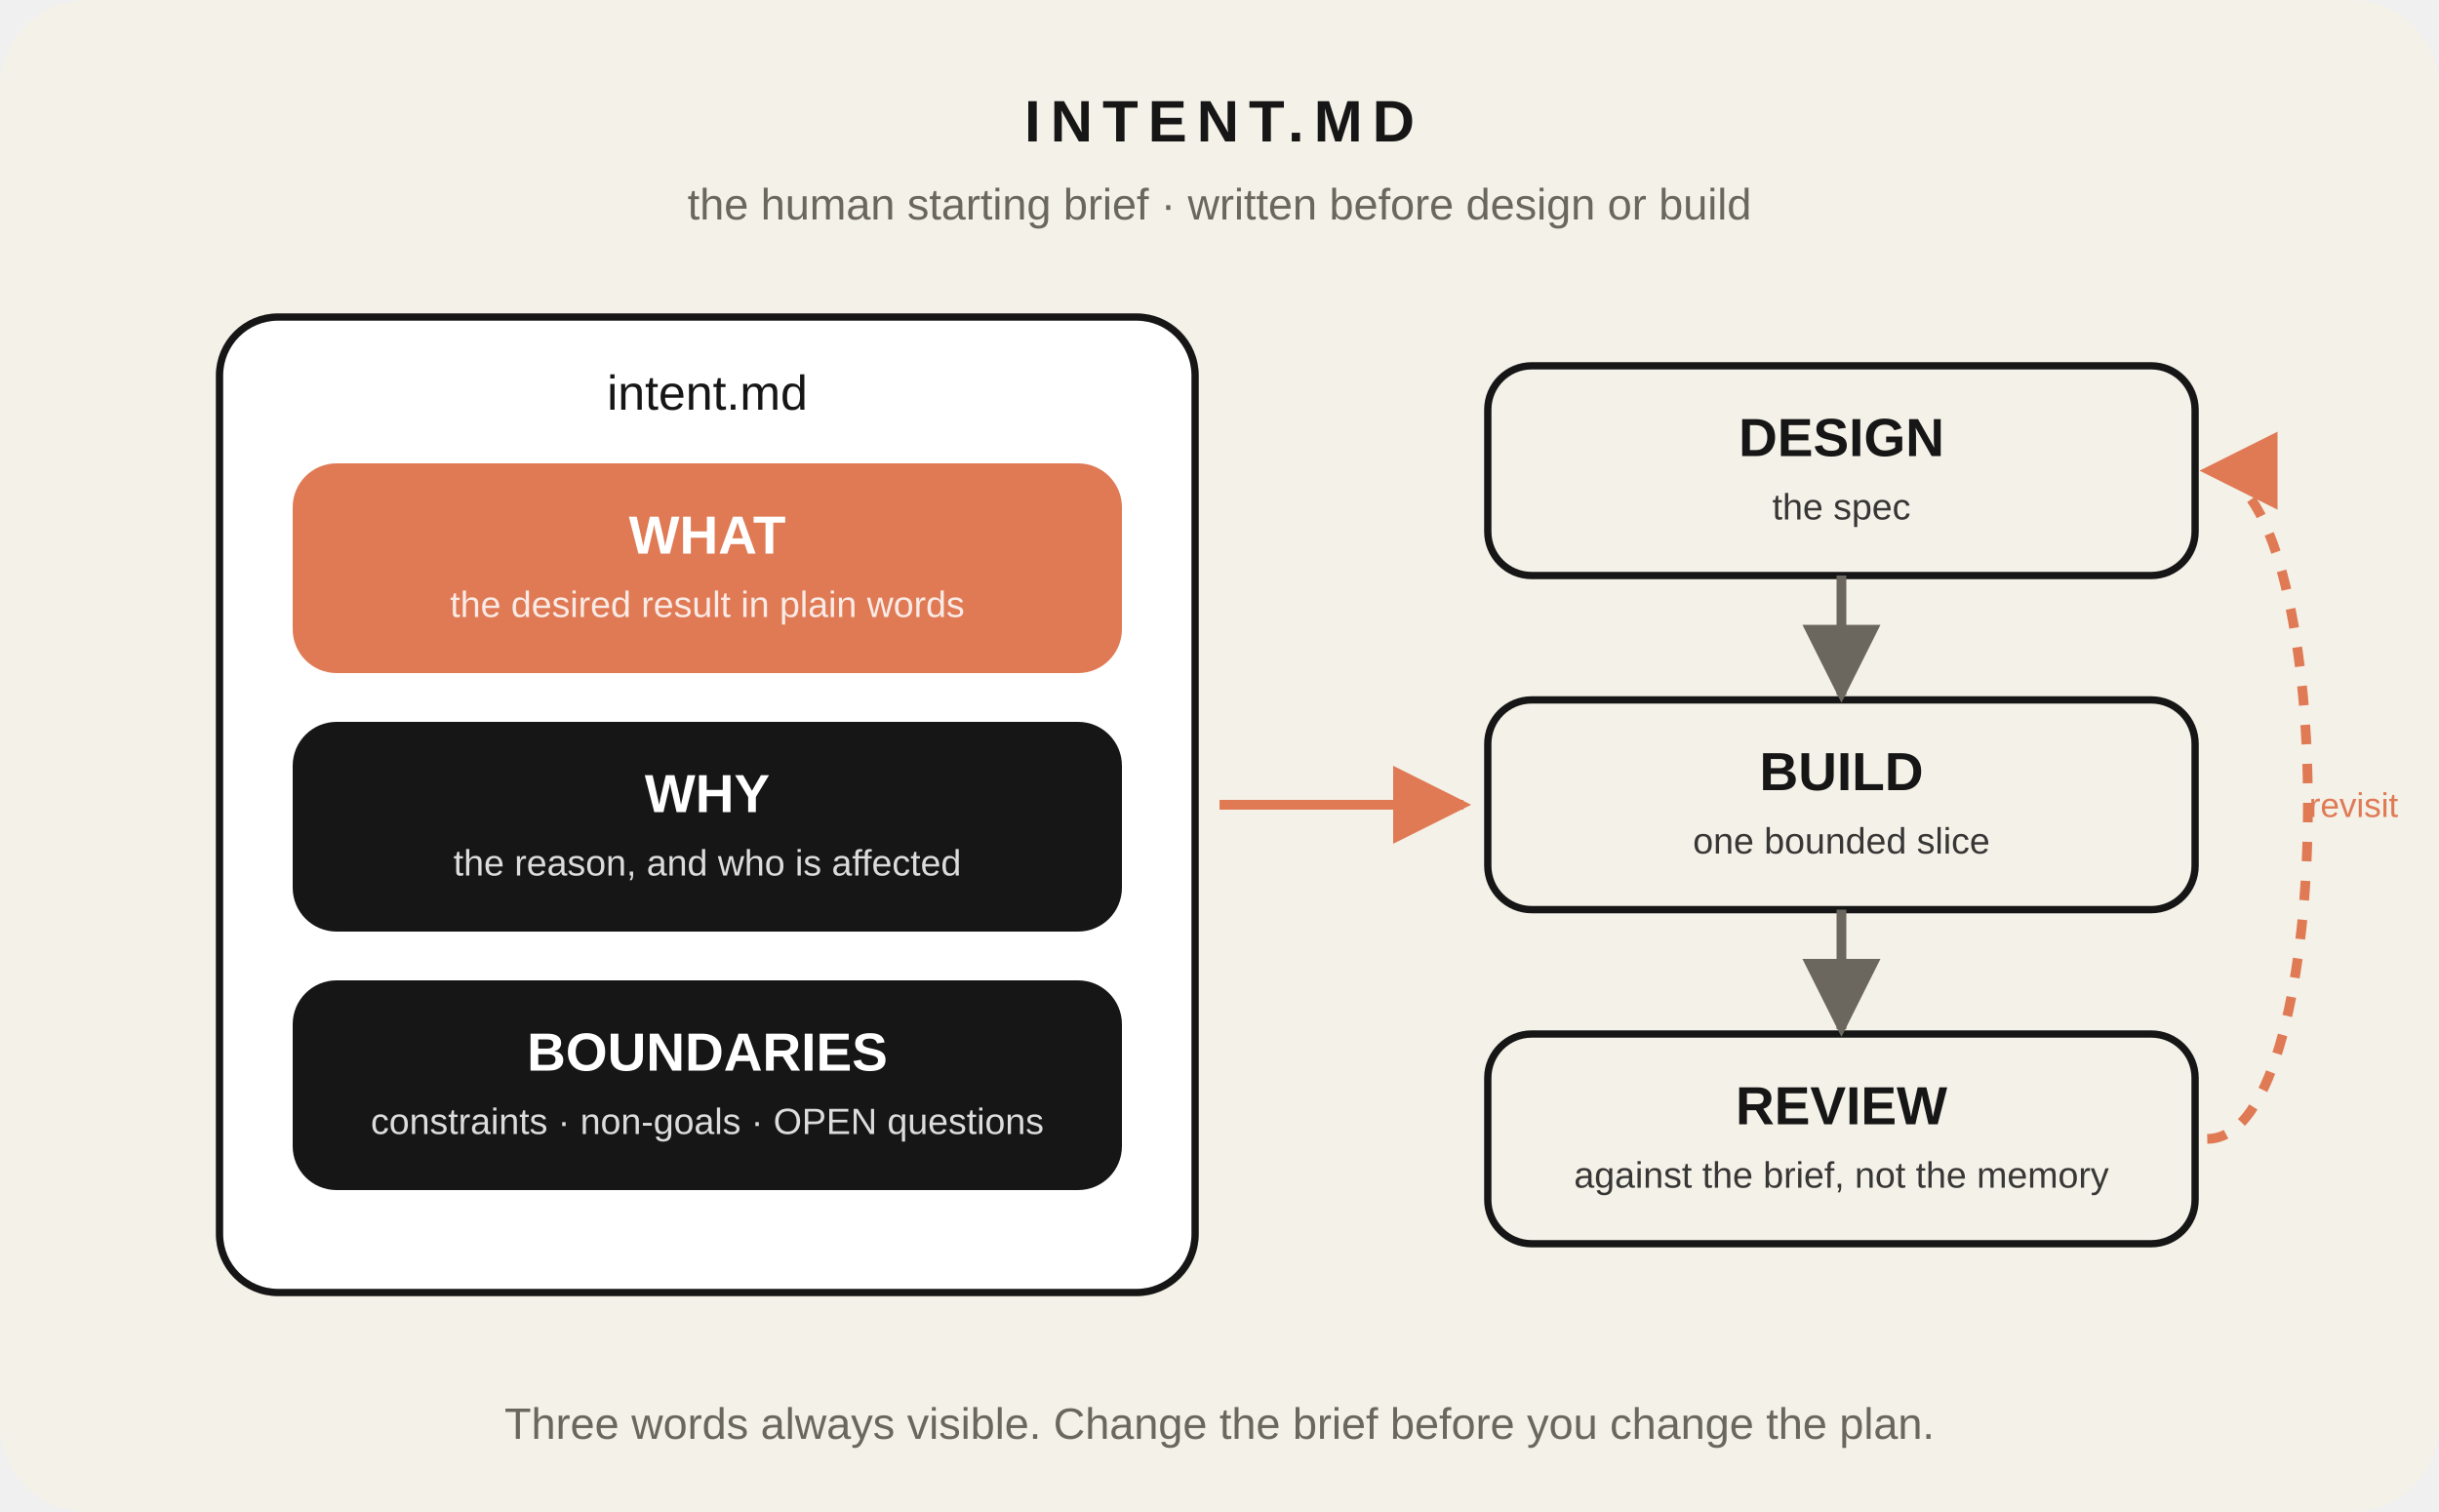
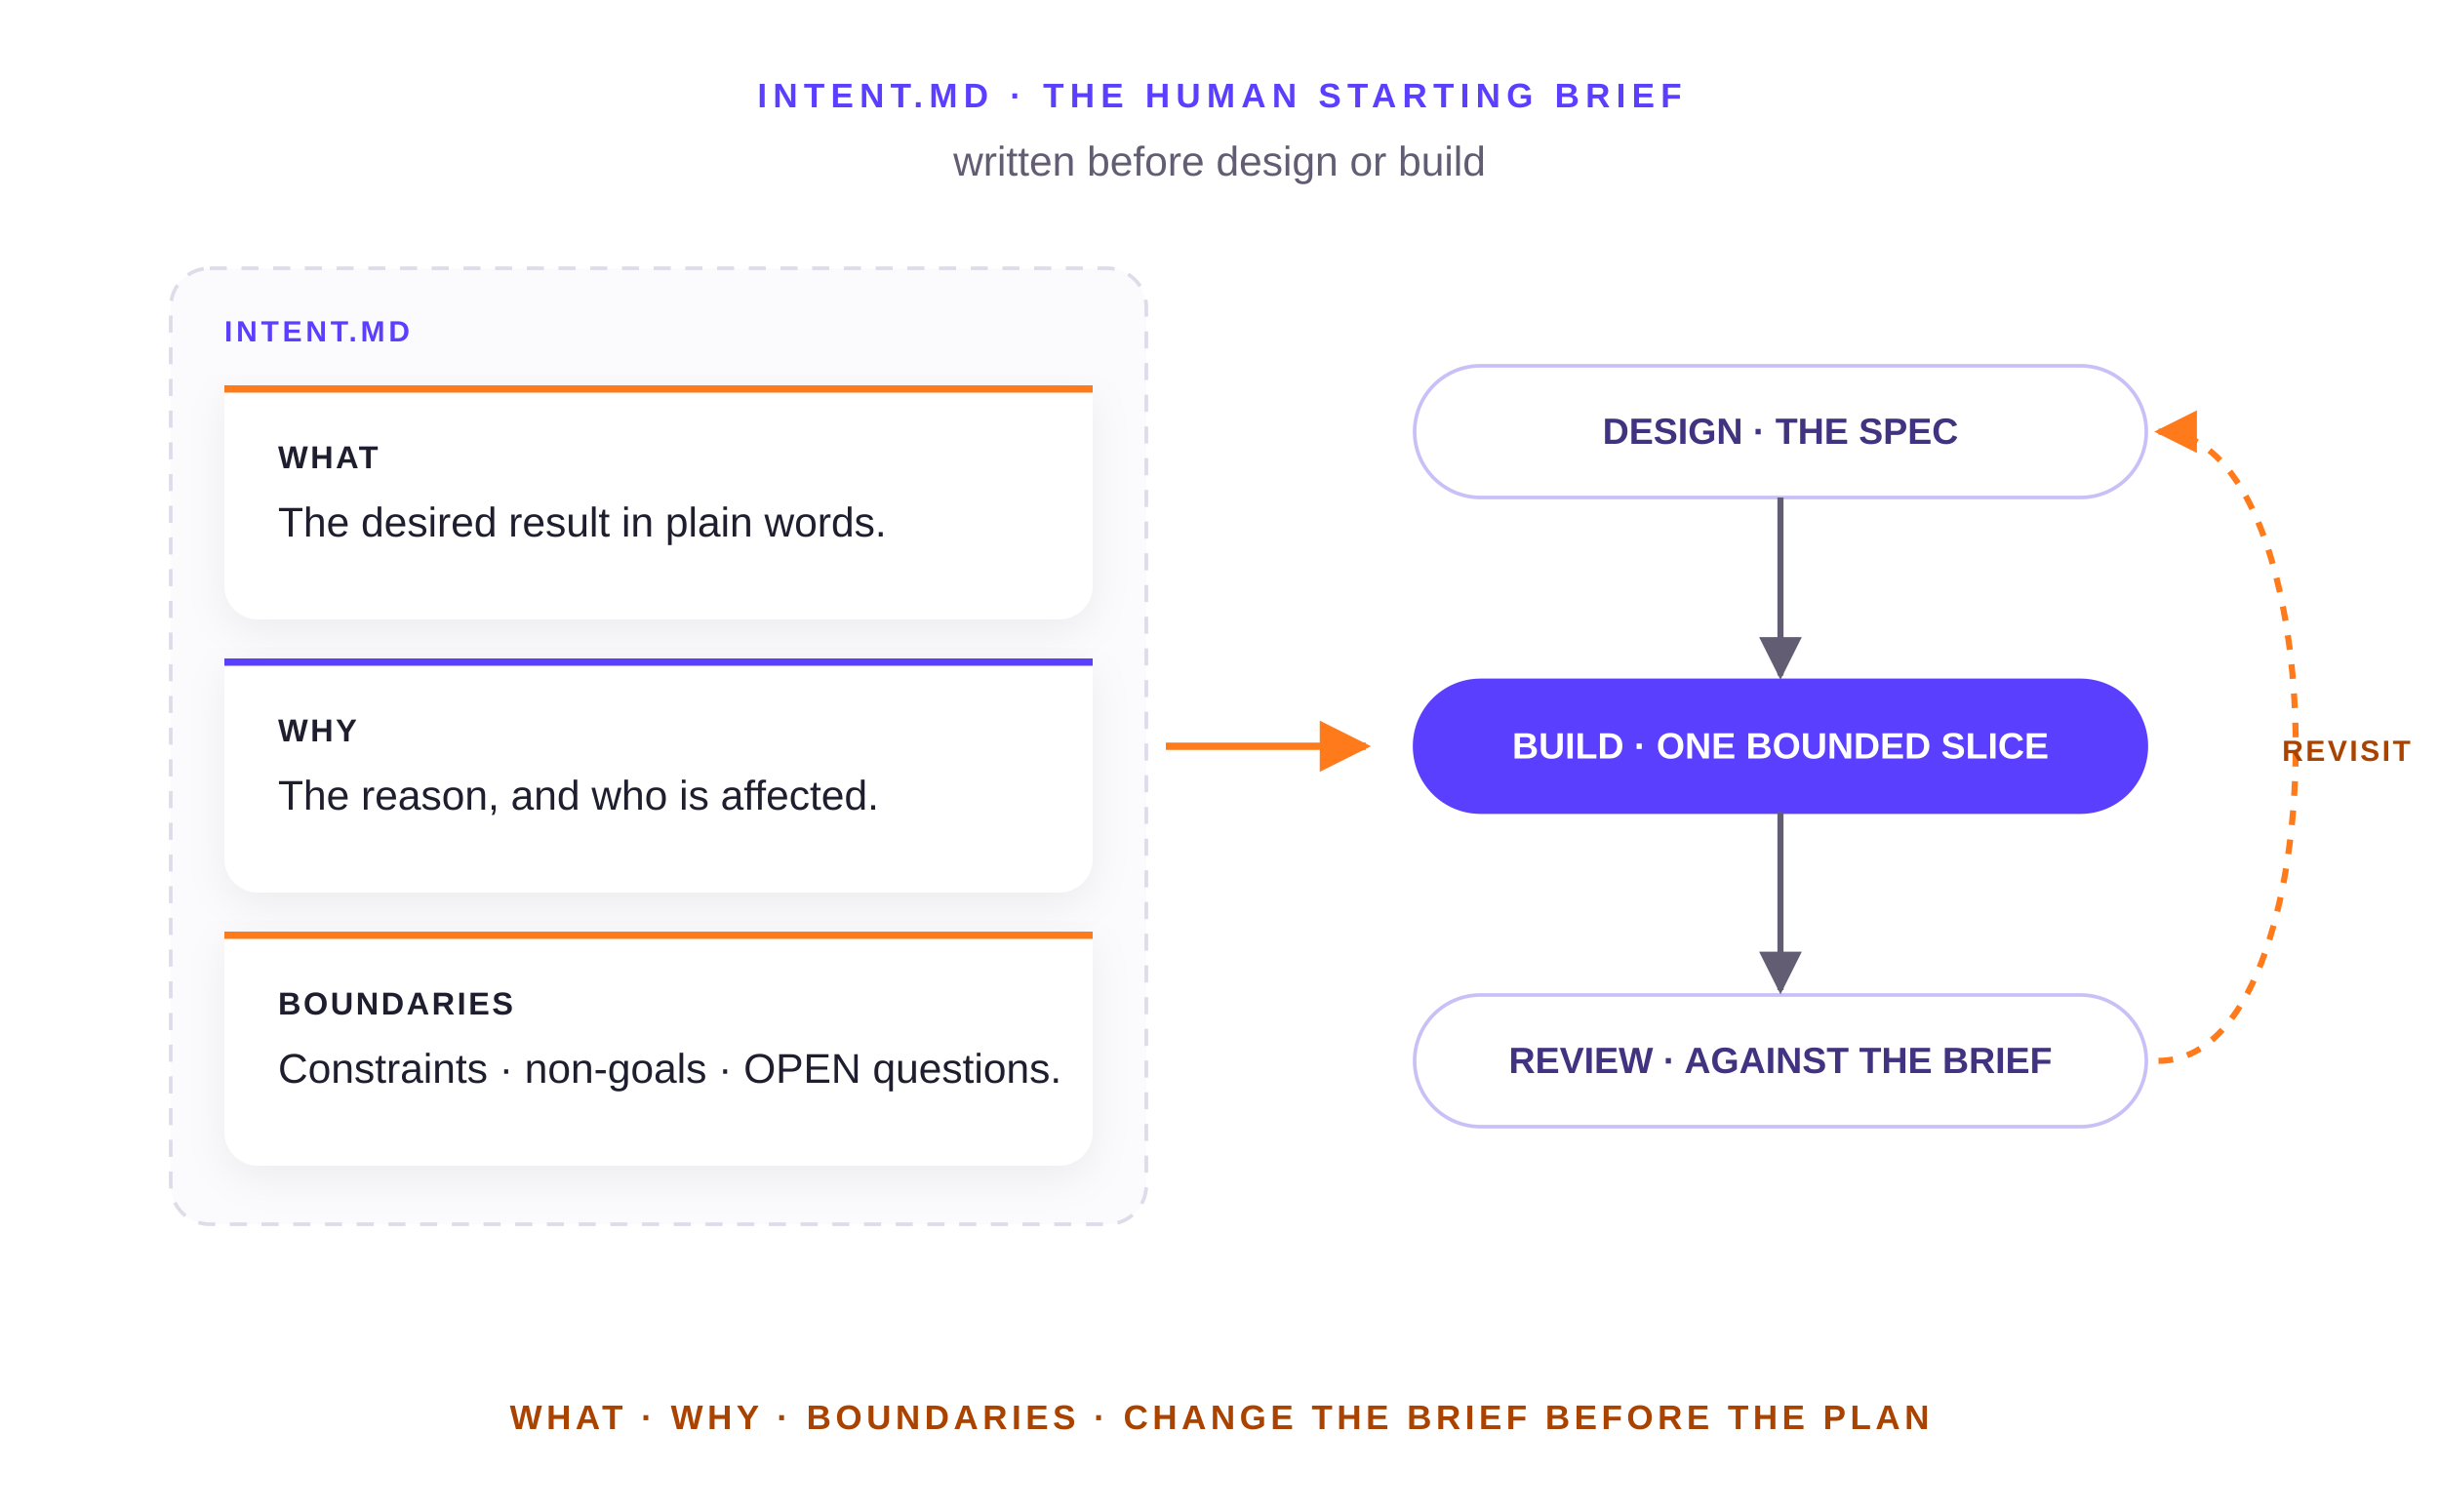
<svg xmlns="http://www.w3.org/2000/svg" viewBox="0 0 1000 620" role="img" aria-labelledby="title desc">
-   <rect width="1000" height="620" rx="36" fill="#f4f1e8" />
-   <text x="500" y="58" text-anchor="middle" font-family="Arial,sans-serif" font-size="24" font-weight="700" letter-spacing="4" fill="#161616">INTENT.MD</text>
-   <text x="500" y="90" text-anchor="middle" font-family="Arial,sans-serif" font-size="18" fill="#6b675f">the human starting brief · written before design or build</text>
  <defs>
-     <marker id="a" viewBox="0 0 10 10" refX="9" refY="5" markerWidth="8" markerHeight="8" orient="auto-start-reverse">
-       <path d="M0 0L10 5 0 10z" fill="#6b675f" />
+     <marker id="a" viewBox="0 0 10 10" refX="9" refY="5" markerWidth="7" markerHeight="7" orient="auto-start-reverse">
+       <path d="M0 0L10 5 0 10z" fill="#625d73" />
    </marker>
-     <marker id="ao" viewBox="0 0 10 10" refX="9" refY="5" markerWidth="8" markerHeight="8" orient="auto-start-reverse">
-       <path d="M0 0L10 5 0 10z" fill="#df7a55" />
+     <marker id="ao" viewBox="0 0 10 10" refX="9" refY="5" markerWidth="7" markerHeight="7" orient="auto-start-reverse">
+       <path d="M0 0L10 5 0 10z" fill="#ff7a1a" />
    </marker>
+     <marker id="ap" viewBox="0 0 10 10" refX="9" refY="5" markerWidth="7" markerHeight="7" orient="auto-start-reverse">
+       <path d="M0 0L10 5 0 10z" fill="#5b3fff" />
+     </marker>
+     <filter id="sh" x="-10%" y="-10%" width="120%" height="140%">
+       <feDropShadow dx="0" dy="5" stdDeviation="8" flood-color="#1f1e2e" flood-opacity=".06" />
+     </filter>
  </defs>
-   <rect x="90" y="130" width="400" height="400" rx="24" fill="#fff" stroke="#161616" stroke-width="3" />
-   <text x="290" y="168" text-anchor="middle" font-family="Arial,sans-serif" font-size="20" fill="#161616">intent.md</text>
-   <rect x="120" y="190" width="340" height="86" rx="18" fill="#df7a55" />
-   <text x="290.0" y="227.0" text-anchor="middle" font-family="Arial,sans-serif" font-size="22" font-weight="700" fill="#fff">WHAT</text>
-   <text x="290.0" y="253.0" text-anchor="middle" font-family="Arial,sans-serif" font-size="15" fill="#fff" opacity=".85">the desired result in plain words</text>
-   <rect x="120" y="296" width="340" height="86" rx="18" fill="#161616" />
-   <text x="290.0" y="333.0" text-anchor="middle" font-family="Arial,sans-serif" font-size="22" font-weight="700" fill="#fff">WHY</text>
-   <text x="290.0" y="359.0" text-anchor="middle" font-family="Arial,sans-serif" font-size="15" fill="#fff" opacity=".85">the reason, and who is affected</text>
-   <rect x="120" y="402" width="340" height="86" rx="18" fill="#161616" />
-   <text x="290.0" y="439.0" text-anchor="middle" font-family="Arial,sans-serif" font-size="22" font-weight="700" fill="#fff">BOUNDARIES</text>
-   <text x="290.0" y="465.0" text-anchor="middle" font-family="Arial,sans-serif" font-size="15" fill="#fff" opacity=".85">constraints · non-goals · OPEN questions</text>
-   <path d="M500 330L600 330" fill="none" stroke="#df7a55" stroke-width="4" marker-end="url(#ao)" />
-   <rect x="610" y="150" width="290" height="86" rx="18" fill="#f4f1e8" />
-   <text x="755.0" y="187.0" text-anchor="middle" font-family="Arial,sans-serif" font-size="22" font-weight="700" fill="#161616">DESIGN</text>
-   <text x="755.0" y="213.0" text-anchor="middle" font-family="Arial,sans-serif" font-size="15" fill="#161616" opacity=".85">the spec</text>
-   <rect x="610" y="150" width="290" height="86" rx="18" fill="none" stroke="#161616" stroke-width="3" />
-   <rect x="610" y="287" width="290" height="86" rx="18" fill="#f4f1e8" />
-   <text x="755.0" y="324.0" text-anchor="middle" font-family="Arial,sans-serif" font-size="22" font-weight="700" fill="#161616">BUILD</text>
-   <text x="755.0" y="350.0" text-anchor="middle" font-family="Arial,sans-serif" font-size="15" fill="#161616" opacity=".85">one bounded slice</text>
-   <rect x="610" y="287" width="290" height="86" rx="18" fill="none" stroke="#161616" stroke-width="3" />
-   <rect x="610" y="424" width="290" height="86" rx="18" fill="#f4f1e8" />
-   <text x="755.0" y="461.0" text-anchor="middle" font-family="Arial,sans-serif" font-size="22" font-weight="700" fill="#161616">REVIEW</text>
-   <text x="755.0" y="487.0" text-anchor="middle" font-family="Arial,sans-serif" font-size="15" fill="#161616" opacity=".85">against the brief, not the memory</text>
-   <rect x="610" y="424" width="290" height="86" rx="18" fill="none" stroke="#161616" stroke-width="3" />
-   <path d="M755 236L755 285" fill="none" stroke="#6b675f" stroke-width="4" marker-end="url(#a)" />
-   <path d="M755 373L755 422" fill="none" stroke="#6b675f" stroke-width="4" marker-end="url(#a)" />
-   <path d="M905 467C960 467 960 193 905 193" fill="none" stroke="#df7a55" stroke-width="4" stroke-dasharray="8 8" marker-end="url(#ao)" />
-   <text x="965" y="335" text-anchor="middle" font-family="Arial,sans-serif" font-size="14" fill="#df7a55">revisit</text>
-   <text x="500" y="590" text-anchor="middle" font-family="Arial,sans-serif" font-size="18" fill="#6b675f">Three words always visible. Change the brief before you change the plan.</text>
+   <rect width="1000" height="620" fill="#ffffff" />
+   <text x="500" y="44" text-anchor="middle" font-family="Arial,Helvetica,sans-serif" font-size="14" font-weight="700" letter-spacing="2.5" fill="#5b3fff">INTENT.MD · THE HUMAN STARTING BRIEF</text>
+   <text x="500" y="72" text-anchor="middle" font-family="Arial,Helvetica,sans-serif" font-size="17" fill="#625d73">written before design or build</text>
+   <rect x="70" y="110" width="400" height="392" rx="16" fill="#fbfafc" stroke="#dedbea" stroke-width="1.5" stroke-dasharray="7 6" />
+   <text x="92" y="140" font-family="Arial,Helvetica,sans-serif" font-size="12" font-weight="700" letter-spacing="1.5" fill="#5b3fff">INTENT.MD</text>
+   <g filter="url(#sh)">
+     <path d="M92 158h356v82a14 14 0 0 1-14 14h-328a14 14 0 0 1-14-14z" fill="#ffffff" />
+   </g>
+   <rect x="92" y="158" width="356" height="3" fill="#ff7a1a" />
+   <text x="114" y="192" font-family="Arial,Helvetica,sans-serif" font-size="13" font-weight="700" letter-spacing="1" fill="#1f1e2e">WHAT</text>
+   <text x="114" y="220" font-family="Arial,Helvetica,sans-serif" font-size="17" fill="#1f1e2e">The desired result in plain words.</text>
+   <g filter="url(#sh)">
+     <path d="M92 270h356v82a14 14 0 0 1-14 14h-328a14 14 0 0 1-14-14z" fill="#ffffff" />
+   </g>
+   <rect x="92" y="270" width="356" height="3" fill="#5b3fff" />
+   <text x="114" y="304" font-family="Arial,Helvetica,sans-serif" font-size="13" font-weight="700" letter-spacing="1" fill="#1f1e2e">WHY</text>
+   <text x="114" y="332" font-family="Arial,Helvetica,sans-serif" font-size="17" fill="#1f1e2e">The reason, and who is affected.</text>
+   <g filter="url(#sh)">
+     <path d="M92 382h356v82a14 14 0 0 1-14 14h-328a14 14 0 0 1-14-14z" fill="#ffffff" />
+   </g>
+   <rect x="92" y="382" width="356" height="3" fill="#ff7a1a" />
+   <text x="114" y="416" font-family="Arial,Helvetica,sans-serif" font-size="13" font-weight="700" letter-spacing="1" fill="#1f1e2e">BOUNDARIES</text>
+   <text x="114" y="444" font-family="Arial,Helvetica,sans-serif" font-size="17" fill="#1f1e2e">Constraints · non-goals · OPEN questions.</text>
+   <path d="M478 306L560 306" fill="none" stroke="#ff7a1a" stroke-width="3" marker-end="url(#ao)" />
+   <rect x="580" y="150" width="300" height="54" rx="27.0" fill="#ffffff" stroke="#c9c0f7" stroke-width="1.5" />
+   <text x="730.0" y="182.0" text-anchor="middle" font-family="Arial,Helvetica,sans-serif" font-size="15" font-weight="700" fill="#413380">DESIGN · THE SPEC</text>
+   <rect x="580" y="279" width="300" height="54" rx="27.0" fill="#5b3fff" stroke="#5b3fff" stroke-width="1.5" />
+   <text x="730.0" y="311.0" text-anchor="middle" font-family="Arial,Helvetica,sans-serif" font-size="15" font-weight="700" fill="#fff">BUILD · ONE BOUNDED SLICE</text>
+   <rect x="580" y="408" width="300" height="54" rx="27.0" fill="#ffffff" stroke="#c9c0f7" stroke-width="1.5" />
+   <text x="730.0" y="440.0" text-anchor="middle" font-family="Arial,Helvetica,sans-serif" font-size="15" font-weight="700" fill="#413380">REVIEW · AGAINST THE BRIEF</text>
+   <path d="M730 204L730 277" fill="none" stroke="#625d73" stroke-width="2.5" marker-end="url(#a)" />
+   <path d="M730 333L730 406" fill="none" stroke="#625d73" stroke-width="2.5" marker-end="url(#a)" />
+   <path d="M885 435C960 435 960 177 885 177" fill="none" stroke="#ff7a1a" stroke-width="2.5" stroke-dasharray="6 6" marker-end="url(#ao)" />
+   <text x="962" y="312" text-anchor="middle" font-family="Arial,Helvetica,sans-serif" font-size="12" font-weight="700" letter-spacing="1" fill="#aa4300">REVISIT</text>
+   <text x="500" y="586" text-anchor="middle" font-family="Arial,Helvetica,sans-serif" font-size="14" font-weight="700" letter-spacing="1.8" fill="#aa4300">WHAT · WHY · BOUNDARIES · CHANGE THE BRIEF BEFORE THE PLAN</text>
</svg>
